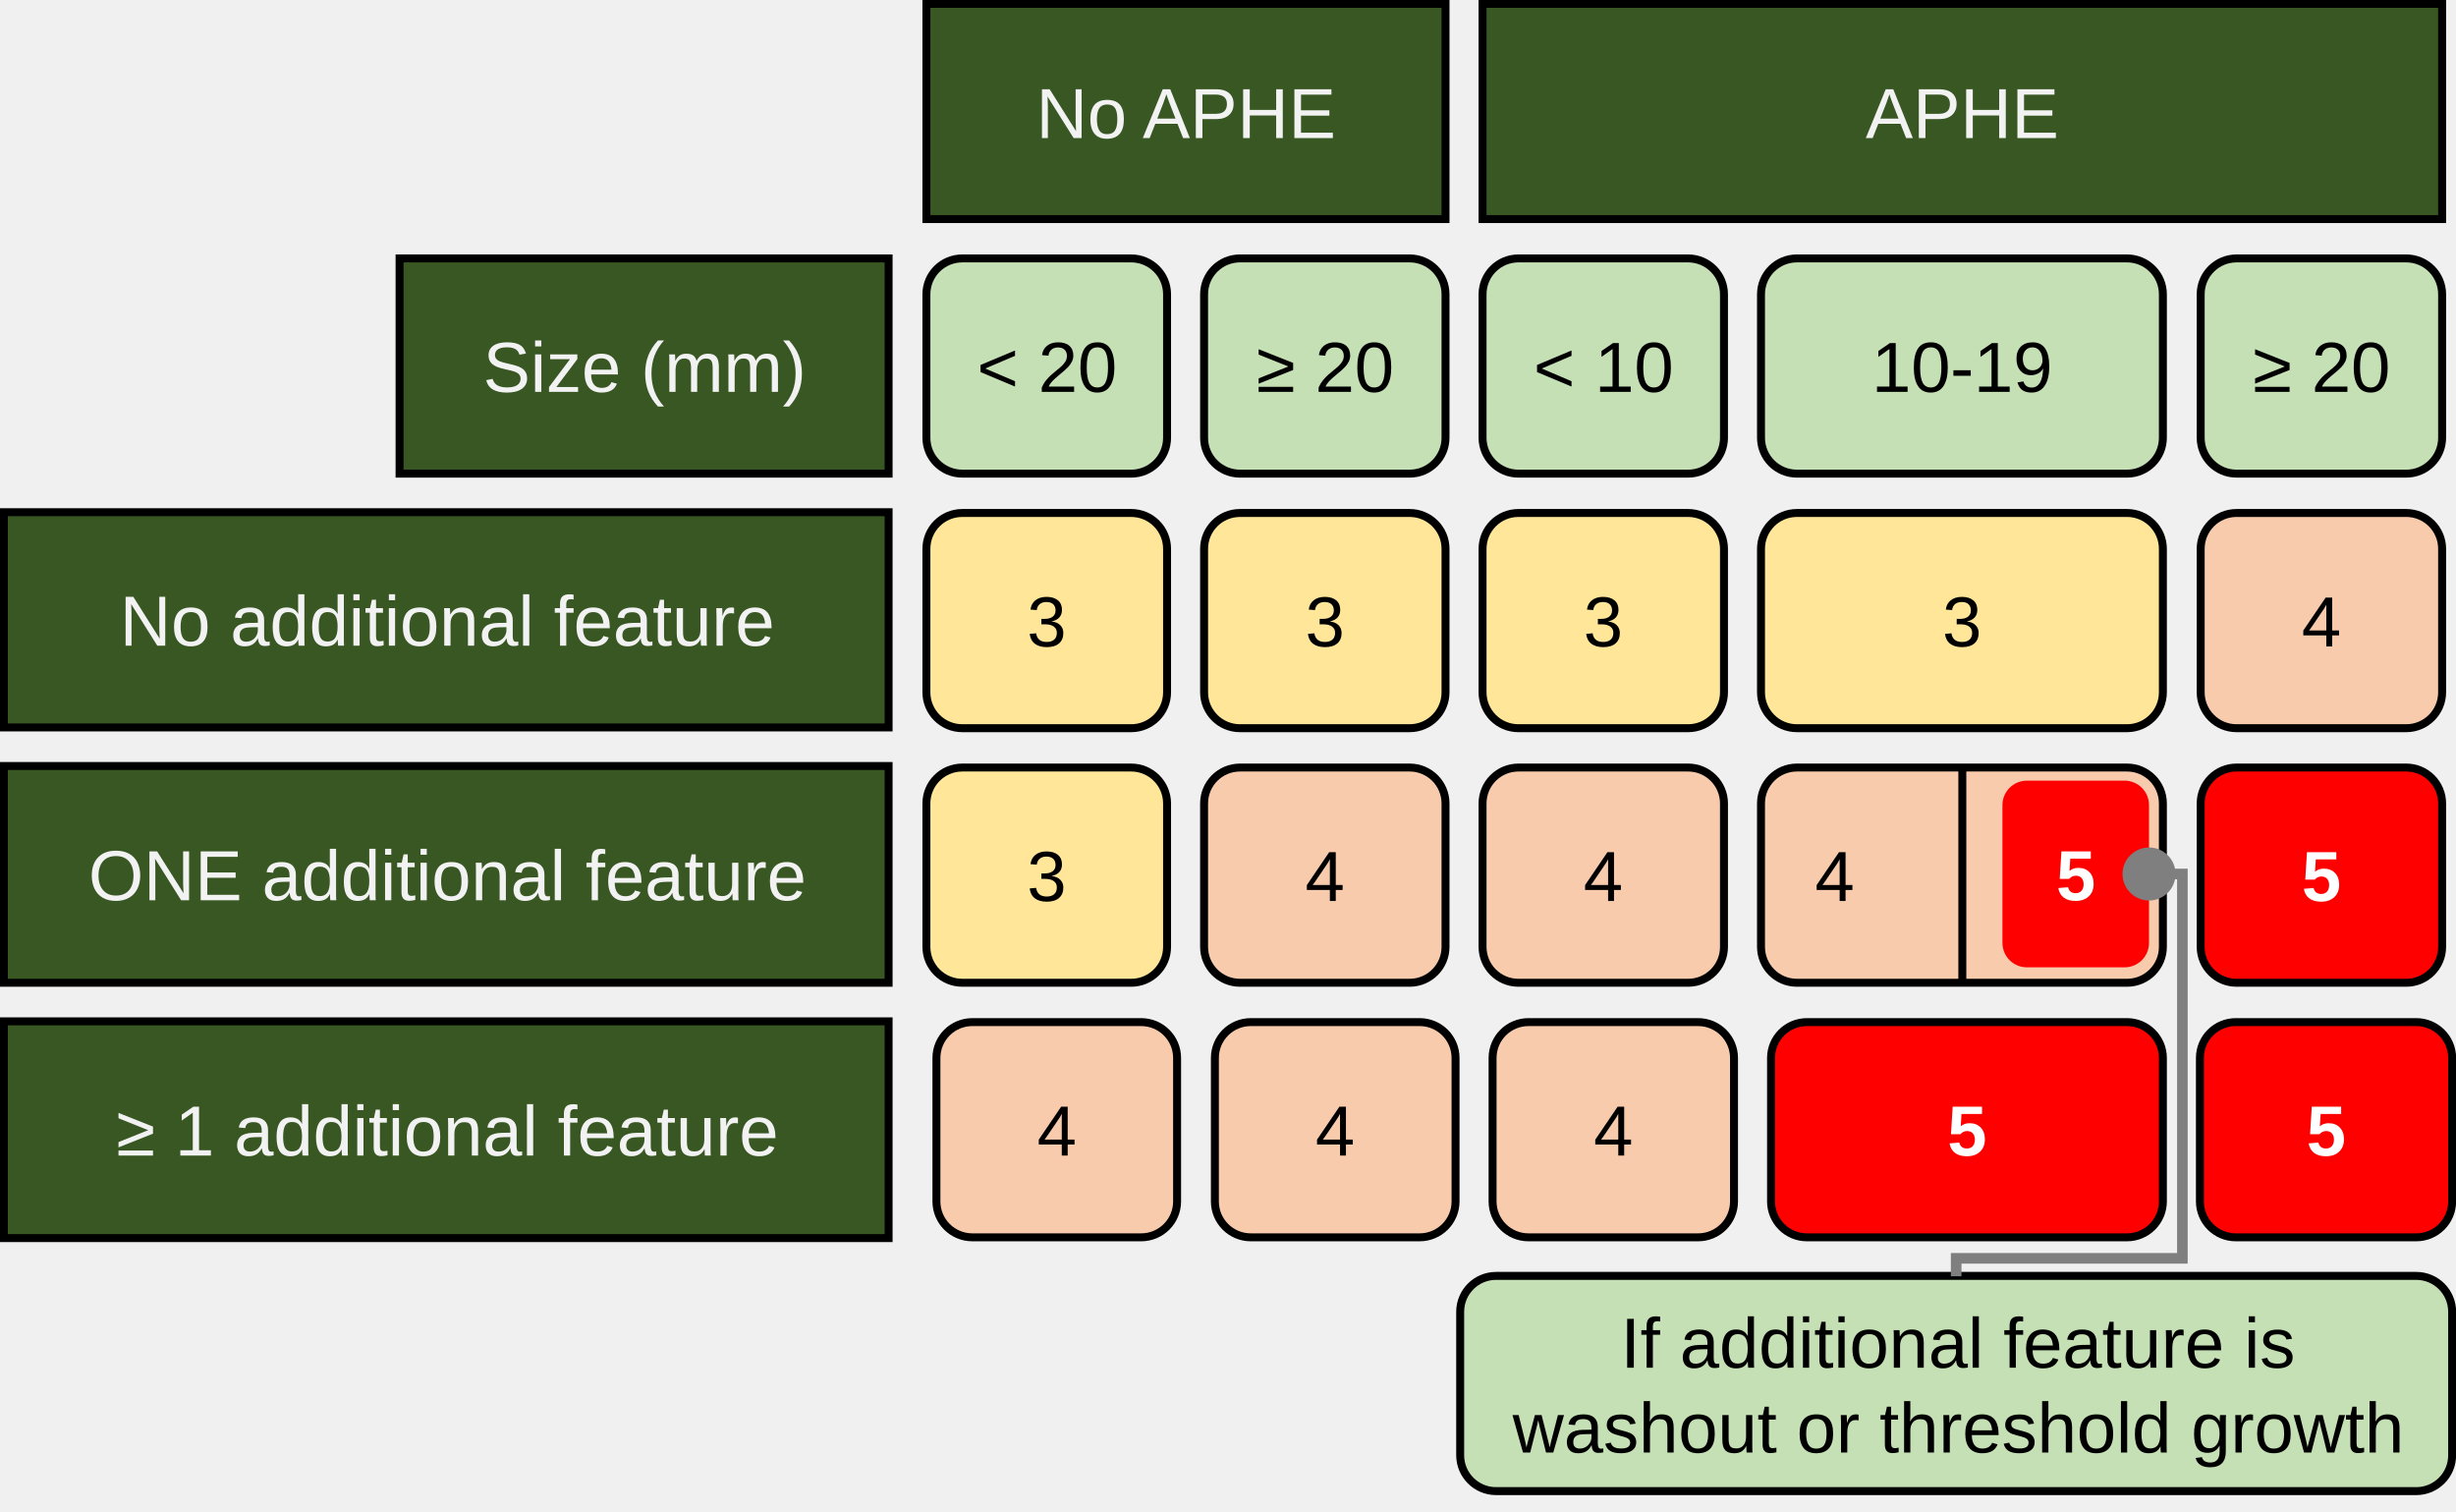
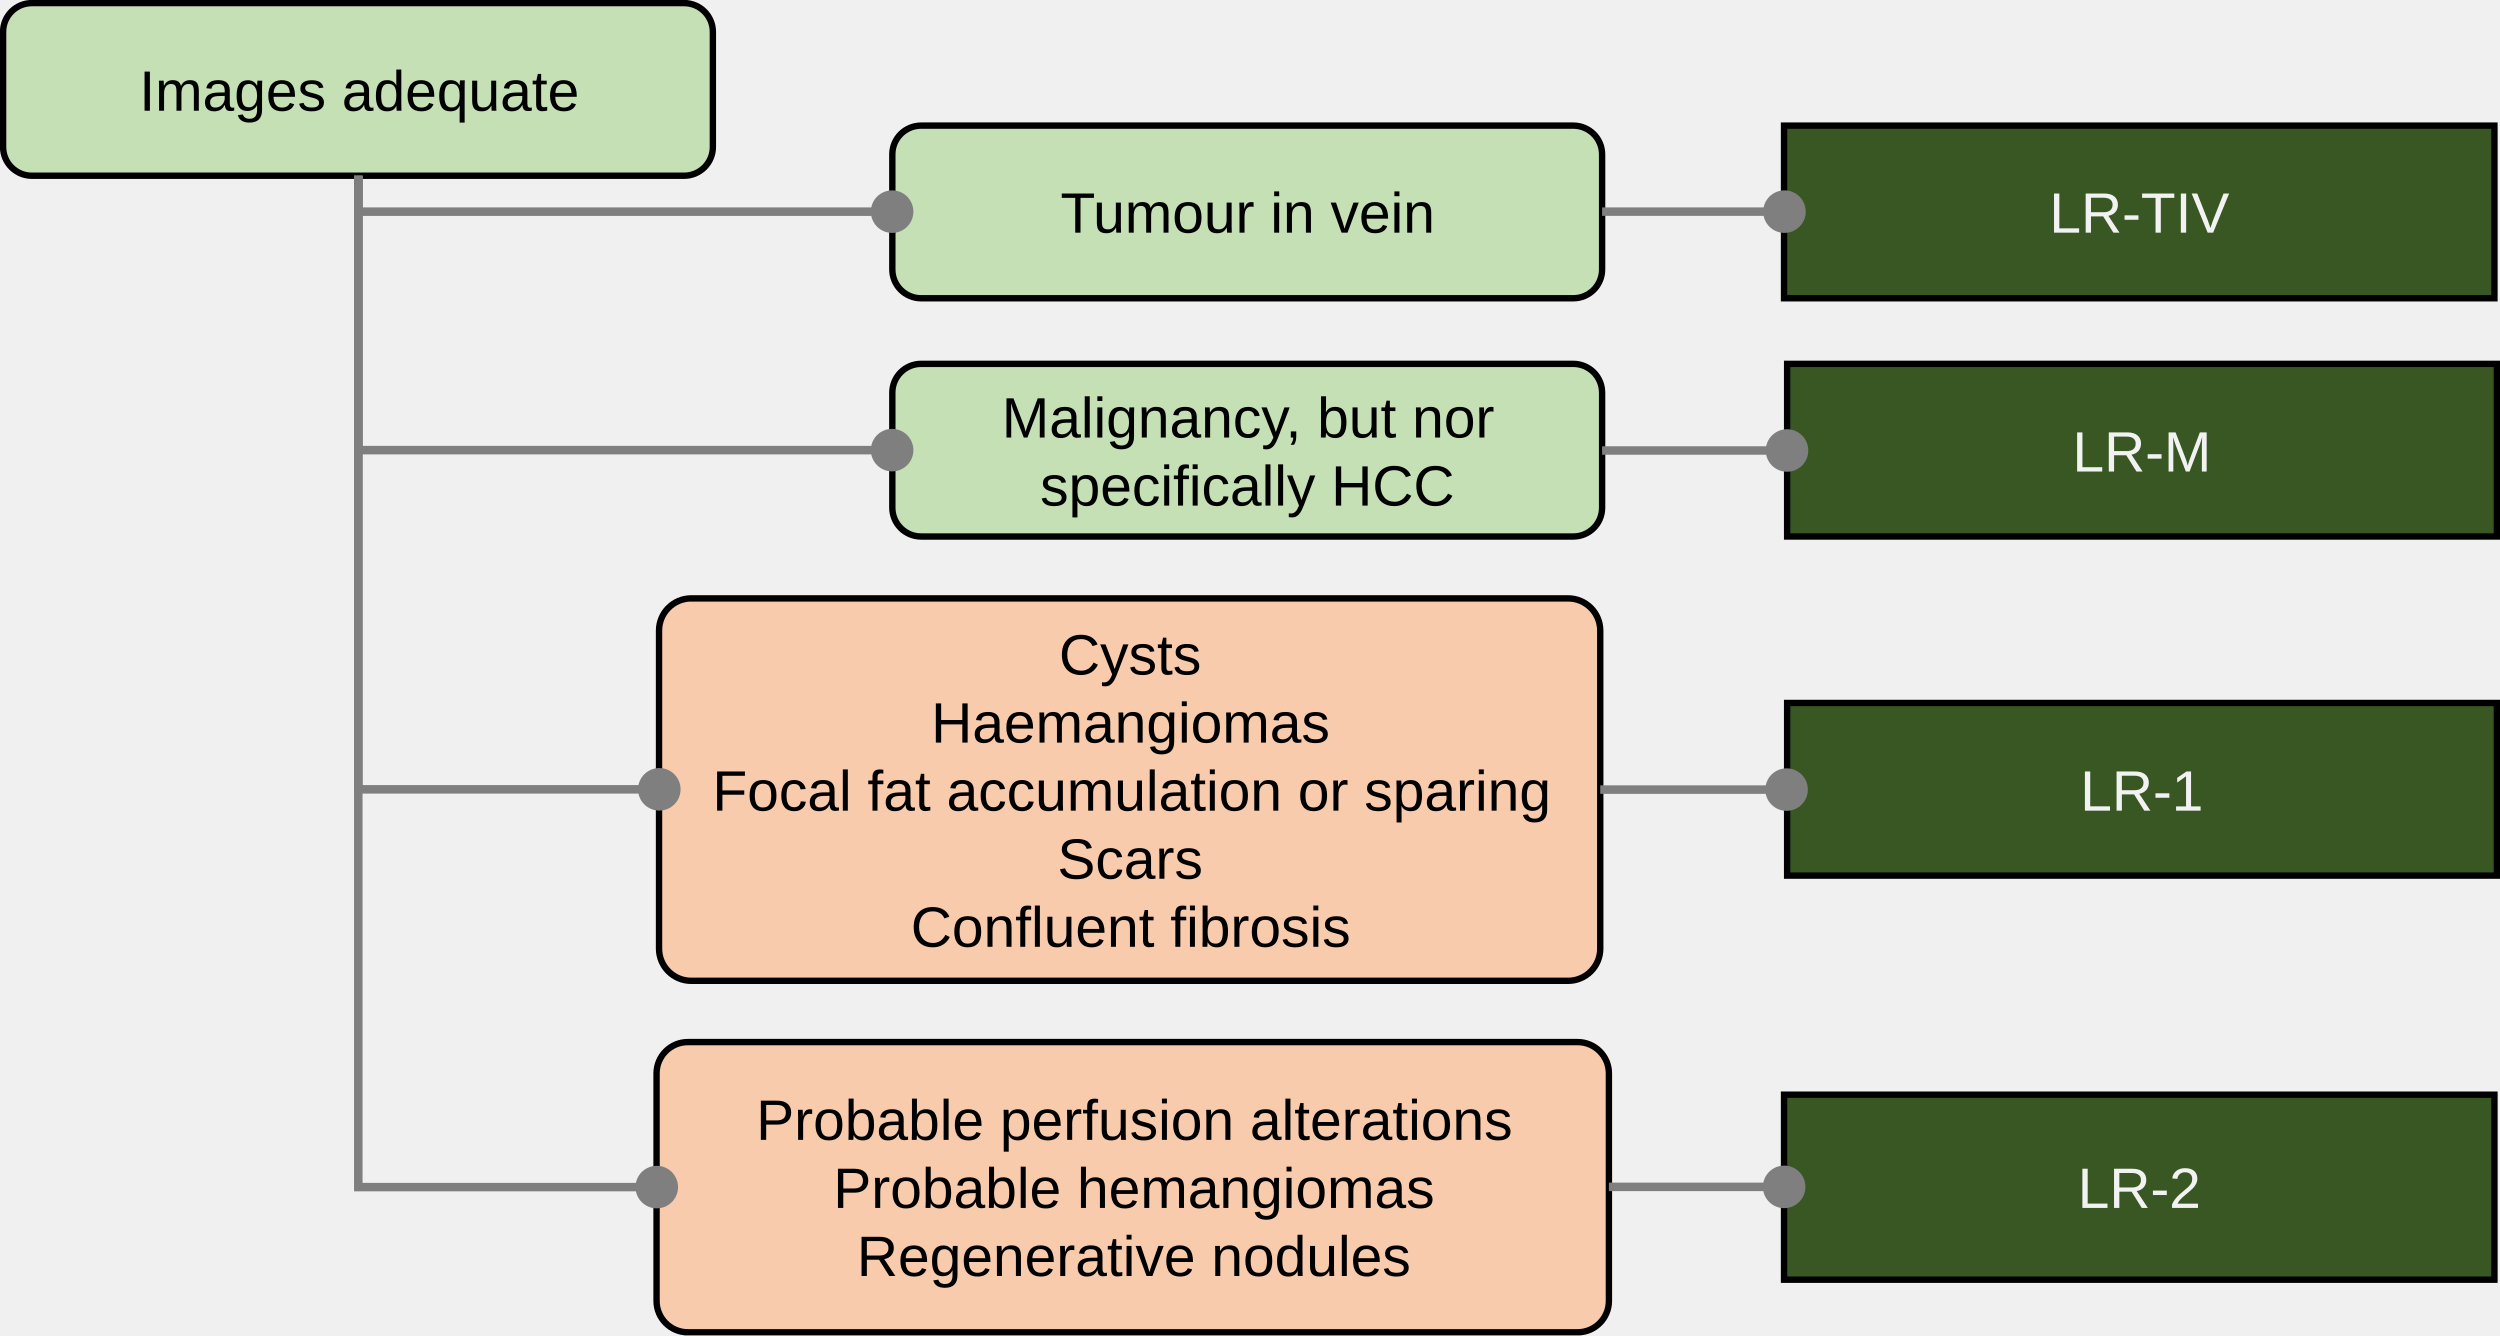
- <svg xmlns="http://www.w3.org/2000/svg" width="3184" height="1959" xml:space="preserve" overflow="hidden">
-   <g transform="translate(-539 -58)">
-     <path d="M2432 1758.5C2432 1732.82 2452.82 1712 2478.5 1712L3671.5 1712C3697.18 1712 3718 1732.82 3718 1758.5L3718 1944.5C3718 1970.18 3697.18 1991 3671.5 1991L2478.5 1991C2452.82 1991 2432 1970.18 2432 1944.5Z" stroke="#000000" stroke-width="10.312" stroke-miterlimit="8" fill="#C5E0B4" fill-rule="evenodd" />
-     <text font-family="Arial,Arial_MSFontService,sans-serif" font-weight="400" font-size="92" transform="matrix(1 0 0 1 2640.02 1831)">If additional feature is</text>
-     <text font-family="Arial,Arial_MSFontService,sans-serif" font-weight="400" font-size="92" transform="matrix(1 0 0 1 2499.95 1941)">w</text>
-     <text font-family="Arial,Arial_MSFontService,sans-serif" font-weight="400" font-size="92" transform="matrix(1 0 0 1 2566.41 1941)">ashout or threshold growth</text>
-     <rect x="2461" y="63" width="1244" height="279" stroke="#000000" stroke-width="10.312" stroke-miterlimit="8" fill="#385723" />
-     <text fill="#F2F2F2" font-family="Arial,Arial_MSFontService,sans-serif" font-weight="400" font-size="92" transform="matrix(1 0 0 1 2957.69 237)">APHE</text>
-     <path d="M1740 439.501C1740 413.819 1760.82 393 1786.5 393L2005.5 393C2031.18 393 2052 413.819 2052 439.501L2052 625.499C2052 651.181 2031.18 672 2005.5 672L1786.5 672C1760.82 672 1740 651.181 1740 625.499Z" stroke="#000000" stroke-width="10.312" stroke-miterlimit="8" fill="#C5E0B4" fill-rule="evenodd" />
-     <text font-family="Arial,Arial_MSFontService,sans-serif" font-weight="400" font-size="92" transform="matrix(1 0 0 1 1805.65 566)">&lt; 20</text>
-     <rect x="1740" y="63" width="673" height="279" stroke="#000000" stroke-width="10.312" stroke-miterlimit="8" fill="#385723" />
-     <text fill="#F2F2F2" font-family="Arial,Arial_MSFontService,sans-serif" font-weight="400" font-size="92" transform="matrix(1 0 0 1 1882.27 237)">No APHE</text>
-     <rect x="1057" y="393" width="634" height="279" stroke="#000000" stroke-width="10.312" stroke-miterlimit="8" fill="#385723" />
-     <text fill="#F2F2F2" font-family="Arial,Arial_MSFontService,sans-serif" font-weight="400" font-size="92" transform="matrix(1 0 0 1 1165.2 566)">Size (mm)</text>
-     <rect x="544" y="722" width="1147" height="279" stroke="#000000" stroke-width="10.312" stroke-miterlimit="8" fill="#385723" />
-     <text fill="#F2F2F2" font-family="Arial,Arial_MSFontService,sans-serif" font-weight="400" font-size="92" transform="matrix(1 0 0 1 694.305 895)">No additional feature</text>
-     <path d="M2100 439.501C2100 413.819 2120.82 393 2146.5 393L2366.5 393C2392.18 393 2413 413.819 2413 439.501L2413 625.499C2413 651.181 2392.18 672 2366.5 672L2146.5 672C2120.82 672 2100 651.181 2100 625.499Z" stroke="#000000" stroke-width="10.312" stroke-miterlimit="8" fill="#C5E0B4" fill-rule="evenodd" />
-     <text font-family="Arial,Arial_MSFontService,sans-serif" font-weight="400" font-size="92" transform="matrix(1 0 0 1 2167.81 566)">≥ 20</text>
-     <path d="M2461 439.501C2461 413.819 2481.82 393 2507.5 393L2727.5 393C2753.18 393 2774 413.819 2774 439.501L2774 625.499C2774 651.181 2753.18 672 2727.5 672L2507.5 672C2481.82 672 2461 651.181 2461 625.499Z" stroke="#000000" stroke-width="10.312" stroke-miterlimit="8" fill="#C5E0B4" fill-rule="evenodd" />
-     <text font-family="Arial,Arial_MSFontService,sans-serif" font-weight="400" font-size="92" transform="matrix(1 0 0 1 2527.11 566)">&lt; 10</text>
-     <path d="M2822 439.501C2822 413.819 2842.82 393 2868.5 393L3296.5 393C3322.18 393 3343 413.819 3343 439.501L3343 625.499C3343 651.181 3322.18 672 3296.5 672L2868.5 672C2842.82 672 2822 651.181 2822 625.499Z" stroke="#000000" stroke-width="10.312" stroke-miterlimit="8" fill="#C5E0B4" fill-rule="evenodd" />
-     <text font-family="Arial,Arial_MSFontService,sans-serif" font-weight="400" font-size="92" transform="matrix(1 0 0 1 2965.36 566)">10</text>
-     <text font-family="Arial,Arial_MSFontService,sans-serif" font-weight="400" font-size="92" transform="matrix(1 0 0 1 3067.34 566)">-</text>
-     <text font-family="Arial,Arial_MSFontService,sans-serif" font-weight="400" font-size="92" transform="matrix(1 0 0 1 3097.71 566)">19</text>
-     <path d="M3392 439.501C3392 413.819 3412.82 393 3438.5 393L3658.5 393C3684.18 393 3705 413.819 3705 439.501L3705 625.499C3705 651.181 3684.18 672 3658.5 672L3438.5 672C3412.82 672 3392 651.181 3392 625.499Z" stroke="#000000" stroke-width="10.312" stroke-miterlimit="8" fill="#C5E0B4" fill-rule="evenodd" />
-     <text font-family="Arial,Arial_MSFontService,sans-serif" font-weight="400" font-size="92" transform="matrix(1 0 0 1 3459.61 566)">≥ 20</text>
-     <path d="M1740 769.501C1740 743.819 1760.82 723 1786.5 723L2005.5 723C2031.18 723 2052 743.819 2052 769.501L2052 955.499C2052 981.181 2031.18 1002 2005.5 1002L1786.5 1002C1760.82 1002 1740 981.181 1740 955.499Z" stroke="#000000" stroke-width="10.312" stroke-miterlimit="8" fill="#FFE699" fill-rule="evenodd" />
-     <text font-family="Arial,Arial_MSFontService,sans-serif" font-weight="400" font-size="92" transform="matrix(1 0 0 1 1870.39 896)">3</text>
-     <path d="M2100 769.501C2100 743.819 2120.82 723 2146.5 723L2366.5 723C2392.18 723 2413 743.819 2413 769.501L2413 955.499C2413 981.181 2392.18 1002 2366.5 1002L2146.5 1002C2120.82 1002 2100 981.181 2100 955.499Z" stroke="#000000" stroke-width="10.312" stroke-miterlimit="8" fill="#FFE699" fill-rule="evenodd" />
-     <text font-family="Arial,Arial_MSFontService,sans-serif" font-weight="400" font-size="92" transform="matrix(1 0 0 1 2231.12 896)">3</text>
-     <path d="M2461 769.501C2461 743.819 2481.82 723 2507.5 723L2727.5 723C2753.18 723 2774 743.819 2774 769.501L2774 955.499C2774 981.181 2753.18 1002 2727.5 1002L2507.5 1002C2481.82 1002 2461 981.181 2461 955.499Z" stroke="#000000" stroke-width="10.312" stroke-miterlimit="8" fill="#FFE699" fill-rule="evenodd" />
-     <text font-family="Arial,Arial_MSFontService,sans-serif" font-weight="400" font-size="92" transform="matrix(1 0 0 1 2591.84 896)">3</text>
-     <path d="M2822 769.501C2822 743.819 2842.82 723 2868.5 723L3296.5 723C3322.18 723 3343 743.819 3343 769.501L3343 955.499C3343 981.181 3322.18 1002 3296.5 1002L2868.5 1002C2842.82 1002 2822 981.181 2822 955.499Z" stroke="#000000" stroke-width="10.312" stroke-miterlimit="8" fill="#FFE699" fill-rule="evenodd" />
-     <text font-family="Arial,Arial_MSFontService,sans-serif" font-weight="400" font-size="92" transform="matrix(1 0 0 1 3057.03 896)">3</text>
-     <path d="M3392 769.501C3392 743.819 3412.82 723 3438.5 723L3658.5 723C3684.18 723 3705 743.819 3705 769.501L3705 955.499C3705 981.18 3684.18 1002 3658.5 1002L3438.5 1002C3412.82 1002 3392 981.18 3392 955.499Z" stroke="#000000" stroke-width="10.312" stroke-miterlimit="8" fill="#F8CBAD" fill-rule="evenodd" />
-     <text font-family="Arial,Arial_MSFontService,sans-serif" font-weight="400" font-size="92" transform="matrix(1 0 0 1 3522.92 896)">4</text>
-     <path d="M1740 1099.5C1740 1073.82 1760.82 1053 1786.5 1053L2005.5 1053C2031.18 1053 2052 1073.82 2052 1099.5L2052 1285.5C2052 1311.18 2031.18 1332 2005.5 1332L1786.5 1332C1760.82 1332 1740 1311.18 1740 1285.5Z" stroke="#000000" stroke-width="10.312" stroke-miterlimit="8" fill="#FFE699" fill-rule="evenodd" />
-     <text font-family="Arial,Arial_MSFontService,sans-serif" font-weight="400" font-size="92" transform="matrix(1 0 0 1 1870.39 1226)">3</text>
-     <path d="M2100 1099.5C2100 1073.82 2120.82 1053 2146.5 1053L2366.5 1053C2392.18 1053 2413 1073.82 2413 1099.5L2413 1285.5C2413 1311.18 2392.18 1332 2366.5 1332L2146.5 1332C2120.82 1332 2100 1311.18 2100 1285.5Z" stroke="#000000" stroke-width="10.312" stroke-miterlimit="8" fill="#F8CBAD" fill-rule="evenodd" />
-     <text font-family="Arial,Arial_MSFontService,sans-serif" font-weight="400" font-size="92" transform="matrix(1 0 0 1 2231.12 1226)">4</text>
-     <path d="M2461 1099.5C2461 1073.82 2481.82 1053 2507.5 1053L2727.5 1053C2753.18 1053 2774 1073.82 2774 1099.5L2774 1285.5C2774 1311.18 2753.18 1332 2727.5 1332L2507.5 1332C2481.82 1332 2461 1311.18 2461 1285.5Z" stroke="#000000" stroke-width="10.312" stroke-miterlimit="8" fill="#F8CBAD" fill-rule="evenodd" />
-     <text font-family="Arial,Arial_MSFontService,sans-serif" font-weight="400" font-size="92" transform="matrix(1 0 0 1 2591.84 1226)">4</text>
-     <path d="M2822 1099.5C2822 1073.82 2842.82 1053 2868.5 1053L3296.5 1053C3322.18 1053 3343 1073.82 3343 1099.5L3343 1285.5C3343 1311.18 3322.18 1332 3296.5 1332L2868.5 1332C2842.82 1332 2822 1311.18 2822 1285.5Z" stroke="#000000" stroke-width="10.312" stroke-miterlimit="8" fill="#F8CBAD" fill-rule="evenodd" />
-     <text font-family="Arial,Arial_MSFontService,sans-serif" font-weight="400" font-size="92" transform="matrix(1 0 0 1 2892.03 1226)">4</text>
-     <text font-family="Arial,Arial_MSFontService,sans-serif" font-weight="400" font-size="92" transform="matrix(1 0 0 1 3222.03 1226)">5</text>
-     <path d="M3392 1099.5C3392 1073.82 3412.82 1053 3438.5 1053L3658.5 1053C3684.18 1053 3705 1073.82 3705 1099.5L3705 1285.5C3705 1311.18 3684.18 1332 3658.5 1332L3438.5 1332C3412.82 1332 3392 1311.18 3392 1285.5Z" stroke="#000000" stroke-width="10.312" stroke-miterlimit="8" fill="#FF0000" fill-rule="evenodd" />
-     <text fill="#FFFFFF" font-family="Arial,Arial_MSFontService,sans-serif" font-weight="700" font-size="92" transform="matrix(1 0 0 1 3522.92 1226)">5</text>
-     <path d="M1753 1429.5C1753 1403.82 1773.82 1383 1799.5 1383L2018.5 1383C2044.18 1383 2065 1403.82 2065 1429.5L2065 1615.5C2065 1641.18 2044.18 1662 2018.5 1662L1799.5 1662C1773.82 1662 1753 1641.18 1753 1615.5Z" stroke="#000000" stroke-width="10.312" stroke-miterlimit="8" fill="#F8CBAD" fill-rule="evenodd" />
-     <text font-family="Arial,Arial_MSFontService,sans-serif" font-weight="400" font-size="92" transform="matrix(1 0 0 1 1883.58 1556)">4</text>
-     <path d="M2114 1429.5C2114 1403.82 2134.82 1383 2160.5 1383L2379.5 1383C2405.18 1383 2426 1403.82 2426 1429.5L2426 1615.5C2426 1641.18 2405.18 1662 2379.5 1662L2160.5 1662C2134.82 1662 2114 1641.18 2114 1615.5Z" stroke="#000000" stroke-width="10.312" stroke-miterlimit="8" fill="#F8CBAD" fill-rule="evenodd" />
-     <text font-family="Arial,Arial_MSFontService,sans-serif" font-weight="400" font-size="92" transform="matrix(1 0 0 1 2244.31 1556)">4</text>
-     <path d="M2474 1429.5C2474 1403.82 2494.82 1383 2520.5 1383L2740.5 1383C2766.18 1383 2787 1403.82 2787 1429.5L2787 1615.5C2787 1641.18 2766.18 1662 2740.5 1662L2520.5 1662C2494.82 1662 2474 1641.18 2474 1615.5Z" stroke="#000000" stroke-width="10.312" stroke-miterlimit="8" fill="#F8CBAD" fill-rule="evenodd" />
-     <text font-family="Arial,Arial_MSFontService,sans-serif" font-weight="400" font-size="92" transform="matrix(1 0 0 1 2605.03 1556)">4</text>
-     <path d="M2835 1429.5C2835 1403.82 2855.82 1383 2881.5 1383L3296.5 1383C3322.18 1383 3343 1403.82 3343 1429.5L3343 1615.5C3343 1641.18 3322.18 1662 3296.5 1662L2881.5 1662C2855.82 1662 2835 1641.18 2835 1615.5Z" stroke="#000000" stroke-width="10.312" stroke-miterlimit="8" fill="#FF0000" fill-rule="evenodd" />
-     <text fill="#FFFFFF" font-family="Arial,Arial_MSFontService,sans-serif" font-weight="700" font-size="92" transform="matrix(1 0 0 1 3063.62 1556)">5</text>
-     <path d="M3391 1429.5C3391 1403.82 3411.82 1383 3437.5 1383L3671.5 1383C3697.18 1383 3718 1403.82 3718 1429.5L3718 1615.5C3718 1641.18 3697.18 1662 3671.5 1662L3437.5 1662C3411.82 1662 3391 1641.18 3391 1615.5Z" stroke="#000000" stroke-width="10.312" stroke-miterlimit="8" fill="#FF0000" fill-rule="evenodd" />
-     <text fill="#FFFFFF" font-family="Arial,Arial_MSFontService,sans-serif" font-weight="700" font-size="92" transform="matrix(1 0 0 1 3529.16 1556)">5</text>
-     <rect x="544" y="1051" width="1147" height="281" stroke="#000000" stroke-width="10.312" stroke-miterlimit="8" fill="#385723" />
-     <text fill="#F2F2F2" font-family="Arial,Arial_MSFontService,sans-serif" font-weight="400" font-size="92" transform="matrix(1 0 0 1 653.628 1225)">ONE additional feature</text>
-     <rect x="544" y="1382" width="1147" height="281" stroke="#000000" stroke-width="10.312" stroke-miterlimit="8" fill="#385723" />
-     <text fill="#F2F2F2" font-family="Arial,Arial_MSFontService,sans-serif" font-weight="400" font-size="92" transform="matrix(1 0 0 1 689.721 1556)">≥ 1 additional feature</text>
-     <path d="M3083 1053 3083 1331.93" stroke="#000000" stroke-width="10.312" stroke-miterlimit="8" fill="none" fill-rule="evenodd" />
-     <path d="M3135 1101.67C3135 1084.18 3149.18 1070 3166.67 1070L3293.33 1070C3310.82 1070 3325 1084.18 3325 1101.67L3325 1280.33C3325 1297.82 3310.82 1312 3293.33 1312L3166.67 1312C3149.18 1312 3135 1297.82 3135 1280.33Z" fill="#FF0000" fill-rule="evenodd" />
-     <text fill="#FFFFFF" font-family="Arial,Arial_MSFontService,sans-serif" font-weight="700" font-size="92" transform="matrix(1 0 0 1 3204.61 1225)">5</text>
-     <path d="M3068.12 1712.46 3068.12 1682.37 3368.26 1682.37 3361.39 1689.25 3361.39 1191 3368.26 1197.87 3325.05 1197.87 3325.05 1184.12 3375.14 1184.12 3375.14 1696.12 3075 1696.12 3081.88 1689.25 3081.88 1712.46ZM3325.05 1225.37C3306.06 1225.37 3290.67 1209.98 3290.67 1191 3290.67 1172.02 3306.06 1156.62 3325.05 1156.62 3344.03 1156.62 3359.42 1172.02 3359.42 1191 3359.42 1209.98 3344.03 1225.37 3325.05 1225.37Z" fill="#7F7F7F" />
+ <svg xmlns="http://www.w3.org/2000/svg" width="4040" height="2158" xml:space="preserve" overflow="hidden">
+   <g transform="translate(-180 2)">
+     <path d="M185 49.501C185 23.819 205.819 3 231.501 3L1285.5 3C1311.18 3 1332 23.819 1332 49.501L1332 235.499C1332 261.181 1311.18 282 1285.5 282L231.501 282C205.819 282 185 261.181 185 235.499Z" stroke="#000000" stroke-width="10.312" stroke-miterlimit="8" fill="#C5E0B4" fill-rule="evenodd" />
+     <text font-family="Arial,Arial_MSFontService,sans-serif" font-weight="400" font-size="92" transform="matrix(1 0 0 1 405.139 177)">Images adequate</text>
+     <rect x="3068" y="1134" width="1147" height="279" stroke="#000000" stroke-width="10.312" stroke-miterlimit="8" fill="#385723" />
+     <text fill="#F2F2F2" font-family="Arial,Arial_MSFontService,sans-serif" font-weight="400" font-size="92" transform="matrix(1 0 0 1 3541.68 1308)">LR</text>
+     <text fill="#F2F2F2" font-family="Arial,Arial_MSFontService,sans-serif" font-weight="400" font-size="92" transform="matrix(1 0 0 1 3659.13 1308)">-</text>
+     <text fill="#F2F2F2" font-family="Arial,Arial_MSFontService,sans-serif" font-weight="400" font-size="92" transform="matrix(1 0 0 1 3689.5 1308)">1</text>
+     <path d="M1622 247.501C1622 221.819 1642.82 201 1668.5 201L2722.5 201C2748.18 201 2769 221.819 2769 247.501L2769 433.499C2769 459.181 2748.18 480 2722.5 480L1668.5 480C1642.82 480 1622 459.181 1622 433.499Z" stroke="#000000" stroke-width="10.312" stroke-miterlimit="8" fill="#C5E0B4" fill-rule="evenodd" />
+     <text font-family="Arial,Arial_MSFontService,sans-serif" font-weight="400" font-size="92" transform="matrix(1 0 0 1 1893.76 374)">Tumour in vein</text>
+     <path d="M1622 632.501C1622 606.819 1642.82 586 1668.5 586L2722.5 586C2748.18 586 2769 606.819 2769 632.501L2769 818.499C2769 844.181 2748.18 865 2722.5 865L1668.5 865C1642.82 865 1622 844.181 1622 818.499Z" stroke="#000000" stroke-width="10.312" stroke-miterlimit="8" fill="#C5E0B4" fill-rule="evenodd" />
+     <text font-family="Arial,Arial_MSFontService,sans-serif" font-weight="400" font-size="92" transform="matrix(1 0 0 1 1798.93 705)">Malignancy, but nor </text>
+     <text font-family="Arial,Arial_MSFontService,sans-serif" font-weight="400" font-size="92" transform="matrix(1 0 0 1 1860.85 815)">specifically HCC</text>
+     <rect x="3068" y="586" width="1147" height="279" stroke="#000000" stroke-width="10.312" stroke-miterlimit="8" fill="#385723" />
+     <text fill="#F2F2F2" font-family="Arial,Arial_MSFontService,sans-serif" font-weight="400" font-size="92" transform="matrix(1 0 0 1 3529.08 760)">LR</text>
+     <text fill="#F2F2F2" font-family="Arial,Arial_MSFontService,sans-serif" font-weight="400" font-size="92" transform="matrix(1 0 0 1 3646.53 760)">-</text>
+     <text fill="#F2F2F2" font-family="Arial,Arial_MSFontService,sans-serif" font-weight="400" font-size="92" transform="matrix(1 0 0 1 3676.89 760)">M</text>
+     <rect x="3063" y="201" width="1148" height="279" stroke="#000000" stroke-width="10.312" stroke-miterlimit="8" fill="#385723" />
+     <text fill="#F2F2F2" font-family="Arial,Arial_MSFontService,sans-serif" font-weight="400" font-size="92" transform="matrix(1 0 0 1 3491.75 374)">LR</text>
+     <text fill="#F2F2F2" font-family="Arial,Arial_MSFontService,sans-serif" font-weight="400" font-size="92" transform="matrix(1 0 0 1 3609.2 374)">-</text>
+     <text fill="#F2F2F2" font-family="Arial,Arial_MSFontService,sans-serif" font-weight="400" font-size="92" transform="matrix(1 0 0 1 3639.56 374)">TIV</text>
+     <path d="M0-6.875 450.299-6.875 450.299 862.652 436.549 862.652 436.549 0 443.424 6.875 0 6.875ZM477.799 862.652C477.799 881.637 462.409 897.027 443.424 897.027 424.439 897.027 409.049 881.637 409.049 862.652 409.049 843.668 424.439 828.277 443.424 828.277 462.409 828.277 477.799 843.668 477.799 862.652Z" fill="#7F7F7F" transform="matrix(1.83697e-16 1 1 -1.83697e-16 759 282)" />
+     <path d="M0-6.875 64.899-6.875 64.899 862.652 51.149 862.652 51.149 0 58.024 6.875 0 6.875ZM92.399 862.652C92.399 881.637 77.009 897.027 58.024 897.027 39.039 897.027 23.649 881.637 23.649 862.652 23.649 843.668 39.039 828.277 58.024 828.277 77.009 828.277 92.399 843.668 92.399 862.652Z" fill="#7F7F7F" transform="matrix(1.83697e-16 1 1 -1.83697e-16 759 282)" />
+     <path d="M0-6.875 154.226-6.875 154.226 0 147.351-6.875 294.701-6.875 294.701 6.875 140.476 6.875 140.476 0 147.351 6.875 0 6.875ZM294.701-34.375C313.686-34.375 329.076-18.984 329.076 0 329.076 18.985 313.686 34.375 294.701 34.375 275.717 34.375 260.326 18.985 260.326 0 260.326-18.984 275.717-34.375 294.701-34.375Z" fill="#7F7F7F" transform="matrix(1 0 0 -1 2769 340)" />
+     <path d="M0-6.875 156.276-6.875 156.276 0 149.401-6.875 298.802-6.875 298.802 6.875 142.526 6.875 142.526 0 149.401 6.875 0 6.875ZM298.802-34.375C317.787-34.375 333.177-18.984 333.177 0 333.177 18.985 317.787 34.375 298.802 34.375 279.818 34.375 264.427 18.985 264.427 0 264.427-18.984 279.818-34.375 298.802-34.375Z" fill="#7F7F7F" transform="matrix(1 0 0 -1 2769 726)" />
+     <rect x="3063" y="1767" width="1148" height="299" stroke="#000000" stroke-width="10.312" stroke-miterlimit="8" fill="#385723" />
+     <text fill="#F2F2F2" font-family="Arial,Arial_MSFontService,sans-serif" font-weight="400" font-size="92" transform="matrix(1 0 0 1 3537.58 1950)">LR</text>
+     <text fill="#F2F2F2" font-family="Arial,Arial_MSFontService,sans-serif" font-weight="400" font-size="92" transform="matrix(1 0 0 1 3655.03 1950)">-</text>
+     <text fill="#F2F2F2" font-family="Arial,Arial_MSFontService,sans-serif" font-weight="400" font-size="92" transform="matrix(1 0 0 1 3685.39 1950)">2</text>
+     <path d="M1241 1732.63C1241 1704.67 1263.67 1682 1291.63 1682L2729.37 1682C2757.33 1682 2780 1704.67 2780 1732.63L2780 2100.37C2780 2128.33 2757.33 2151 2729.37 2151L1291.63 2151C1263.67 2151 1241 2128.33 1241 2100.37Z" stroke="#000000" stroke-width="10.312" stroke-miterlimit="8" fill="#F8CBAD" fill-rule="evenodd" />
+     <text font-family="Arial,Arial_MSFontService,sans-serif" font-weight="400" font-size="92" transform="matrix(1 0 0 1 1402.01 1840)">Probable perfusion alterations</text>
+     <text font-family="Arial,Arial_MSFontService,sans-serif" font-weight="400" font-size="92" transform="matrix(1 0 0 1 1526.61 1950)">Probable hemangiomas</text>
+     <text font-family="Arial,Arial_MSFontService,sans-serif" font-weight="400" font-size="92" transform="matrix(1 0 0 1 1564.72 2060)">Regenerative nodules</text>
+     <path d="M1245 1017.03C1245 988.294 1268.29 965 1297.03 965L2713.97 965C2742.71 965 2766 988.294 2766 1017.03L2766 1530.97C2766 1559.71 2742.71 1583 2713.97 1583L1297.03 1583C1268.29 1583 1245 1559.71 1245 1530.97Z" stroke="#000000" stroke-width="10.312" stroke-miterlimit="8" fill="#F8CBAD" fill-rule="evenodd" />
+     <text font-family="Arial,Arial_MSFontService,sans-serif" font-weight="400" font-size="92" transform="matrix(1 0 0 1 1891.32 1088)">Cysts</text>
+     <text font-family="Arial,Arial_MSFontService,sans-serif" font-weight="400" font-size="92" transform="matrix(1 0 0 1 1684.77 1198)">Haemangiomas</text>
+     <text font-family="Arial,Arial_MSFontService,sans-serif" font-weight="400" font-size="92" transform="matrix(1 0 0 1 1331.28 1308)">Focal fat accumulation or sparing</text>
+     <text font-family="Arial,Arial_MSFontService,sans-serif" font-weight="400" font-size="92" transform="matrix(1 0 0 1 1888.73 1418)">Scars </text>
+     <text font-family="Arial,Arial_MSFontService,sans-serif" font-weight="400" font-size="92" transform="matrix(1 0 0 1 1651.84 1528)">Confluent fibrosis</text>
+     <path d="M0-6.875 157.422-6.875 157.422 0 150.547-6.875 301.094-6.875 301.094 6.875 143.672 6.875 143.672 0 150.547 6.875 0 6.875ZM301.094-34.375C320.079-34.375 335.469-18.984 335.469 0 335.469 18.985 320.079 34.375 301.094 34.375 282.11 34.375 266.719 18.985 266.719 0 266.719-18.984 282.11-34.375 301.094-34.375Z" fill="#7F7F7F" transform="matrix(1 0 0 -1 2766 1274)" />
+     <path d="M0-6.875 998.417-6.875 998.417 486.441 984.667 486.441 984.667 0 991.542 6.875 0 6.875ZM1025.92 486.441C1025.92 505.426 1010.53 520.816 991.542 520.816 972.557 520.816 957.167 505.426 957.167 486.441 957.167 467.457 972.557 452.066 991.542 452.066 1010.53 452.066 1025.92 467.457 1025.92 486.441Z" fill="#7F7F7F" transform="matrix(1.83697e-16 1 1 -1.83697e-16 759 282)" />
+     <path d="M0-6.875 148.477-6.875 148.477 0 141.602-6.875 283.204-6.875 283.204 6.875 134.727 6.875 134.727 0 141.602 6.875 0 6.875ZM283.204-34.375C302.189-34.375 317.579-18.984 317.579 0 317.579 18.985 302.189 34.375 283.204 34.375 264.219 34.375 248.829 18.985 248.829 0 248.829-18.984 264.219-34.375 283.204-34.375Z" fill="#7F7F7F" transform="matrix(1 0 0 -1 2780 1916)" />
+     <path d="M0-6.875 1641.21-6.875 1641.21 482.34 1627.46 482.34 1627.46 0 1634.34 6.875 0 6.875ZM1668.71 482.34C1668.71 501.325 1653.32 516.715 1634.34 516.715 1615.35 516.715 1599.96 501.325 1599.96 482.34 1599.96 463.355 1615.35 447.965 1634.34 447.965 1653.32 447.965 1668.71 463.355 1668.71 482.34Z" fill="#7F7F7F" transform="matrix(1.83697e-16 1 1 -1.83697e-16 759 282)" />
  </g>
</svg>
